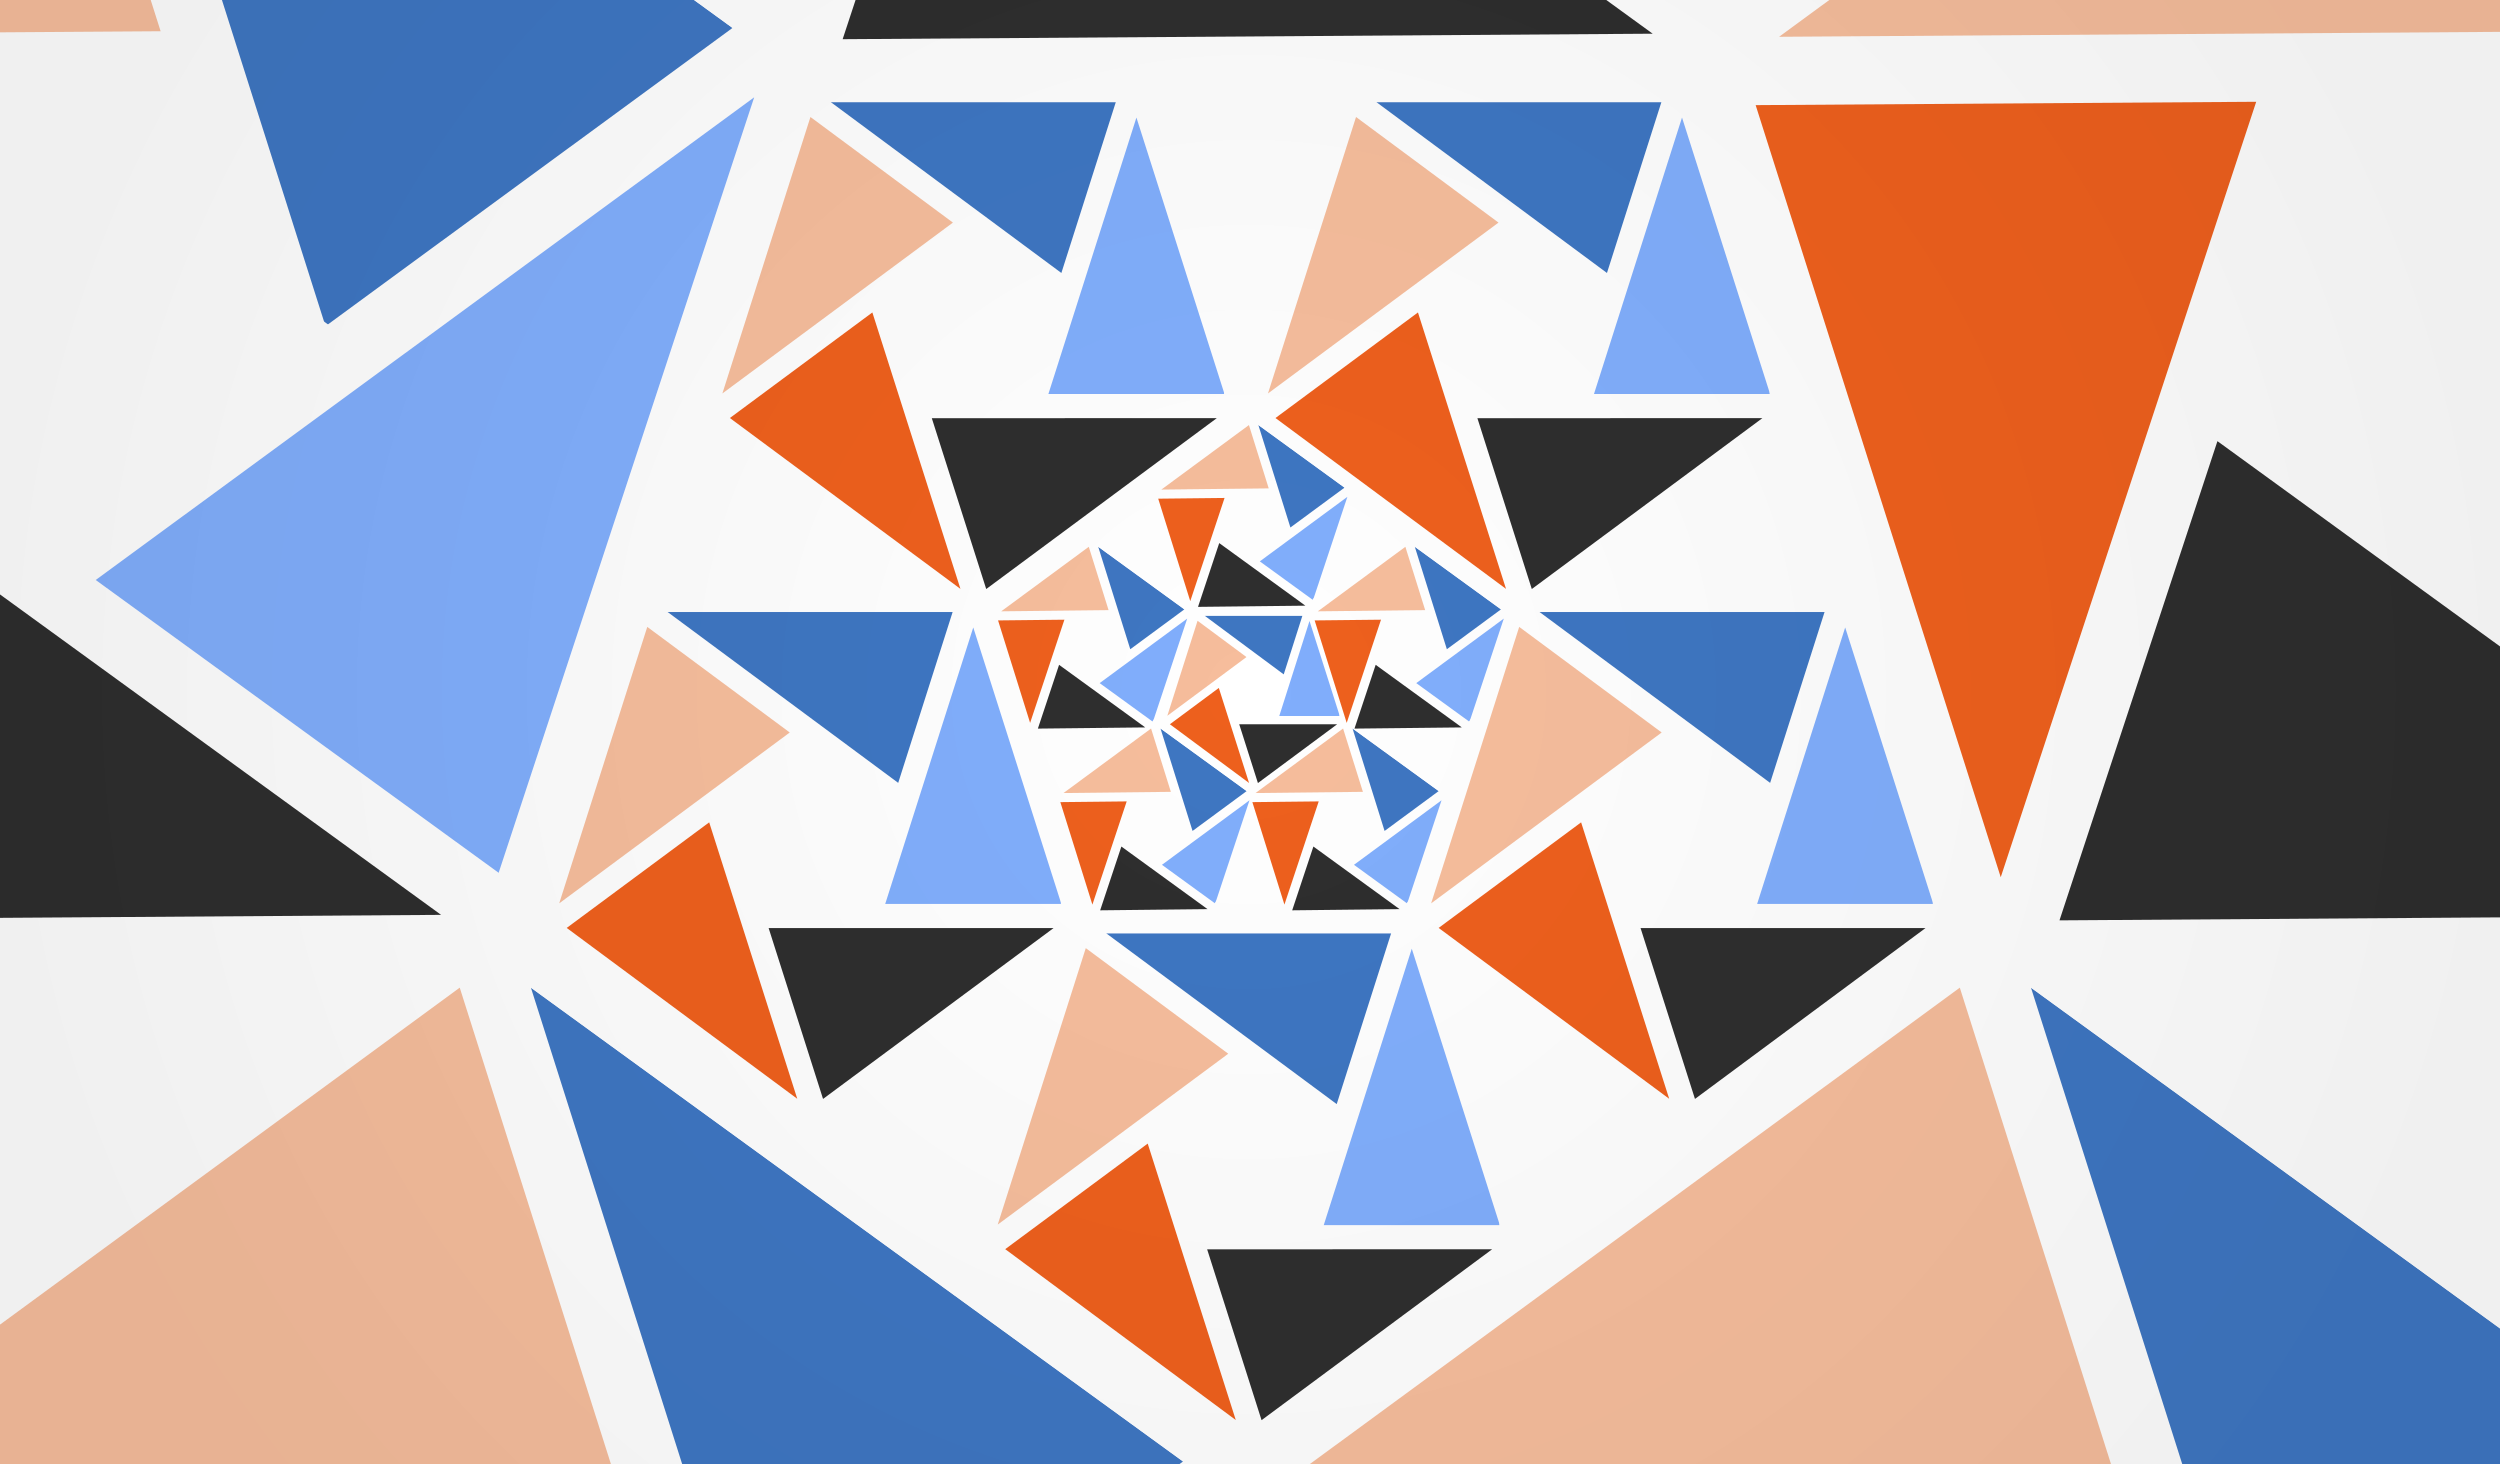
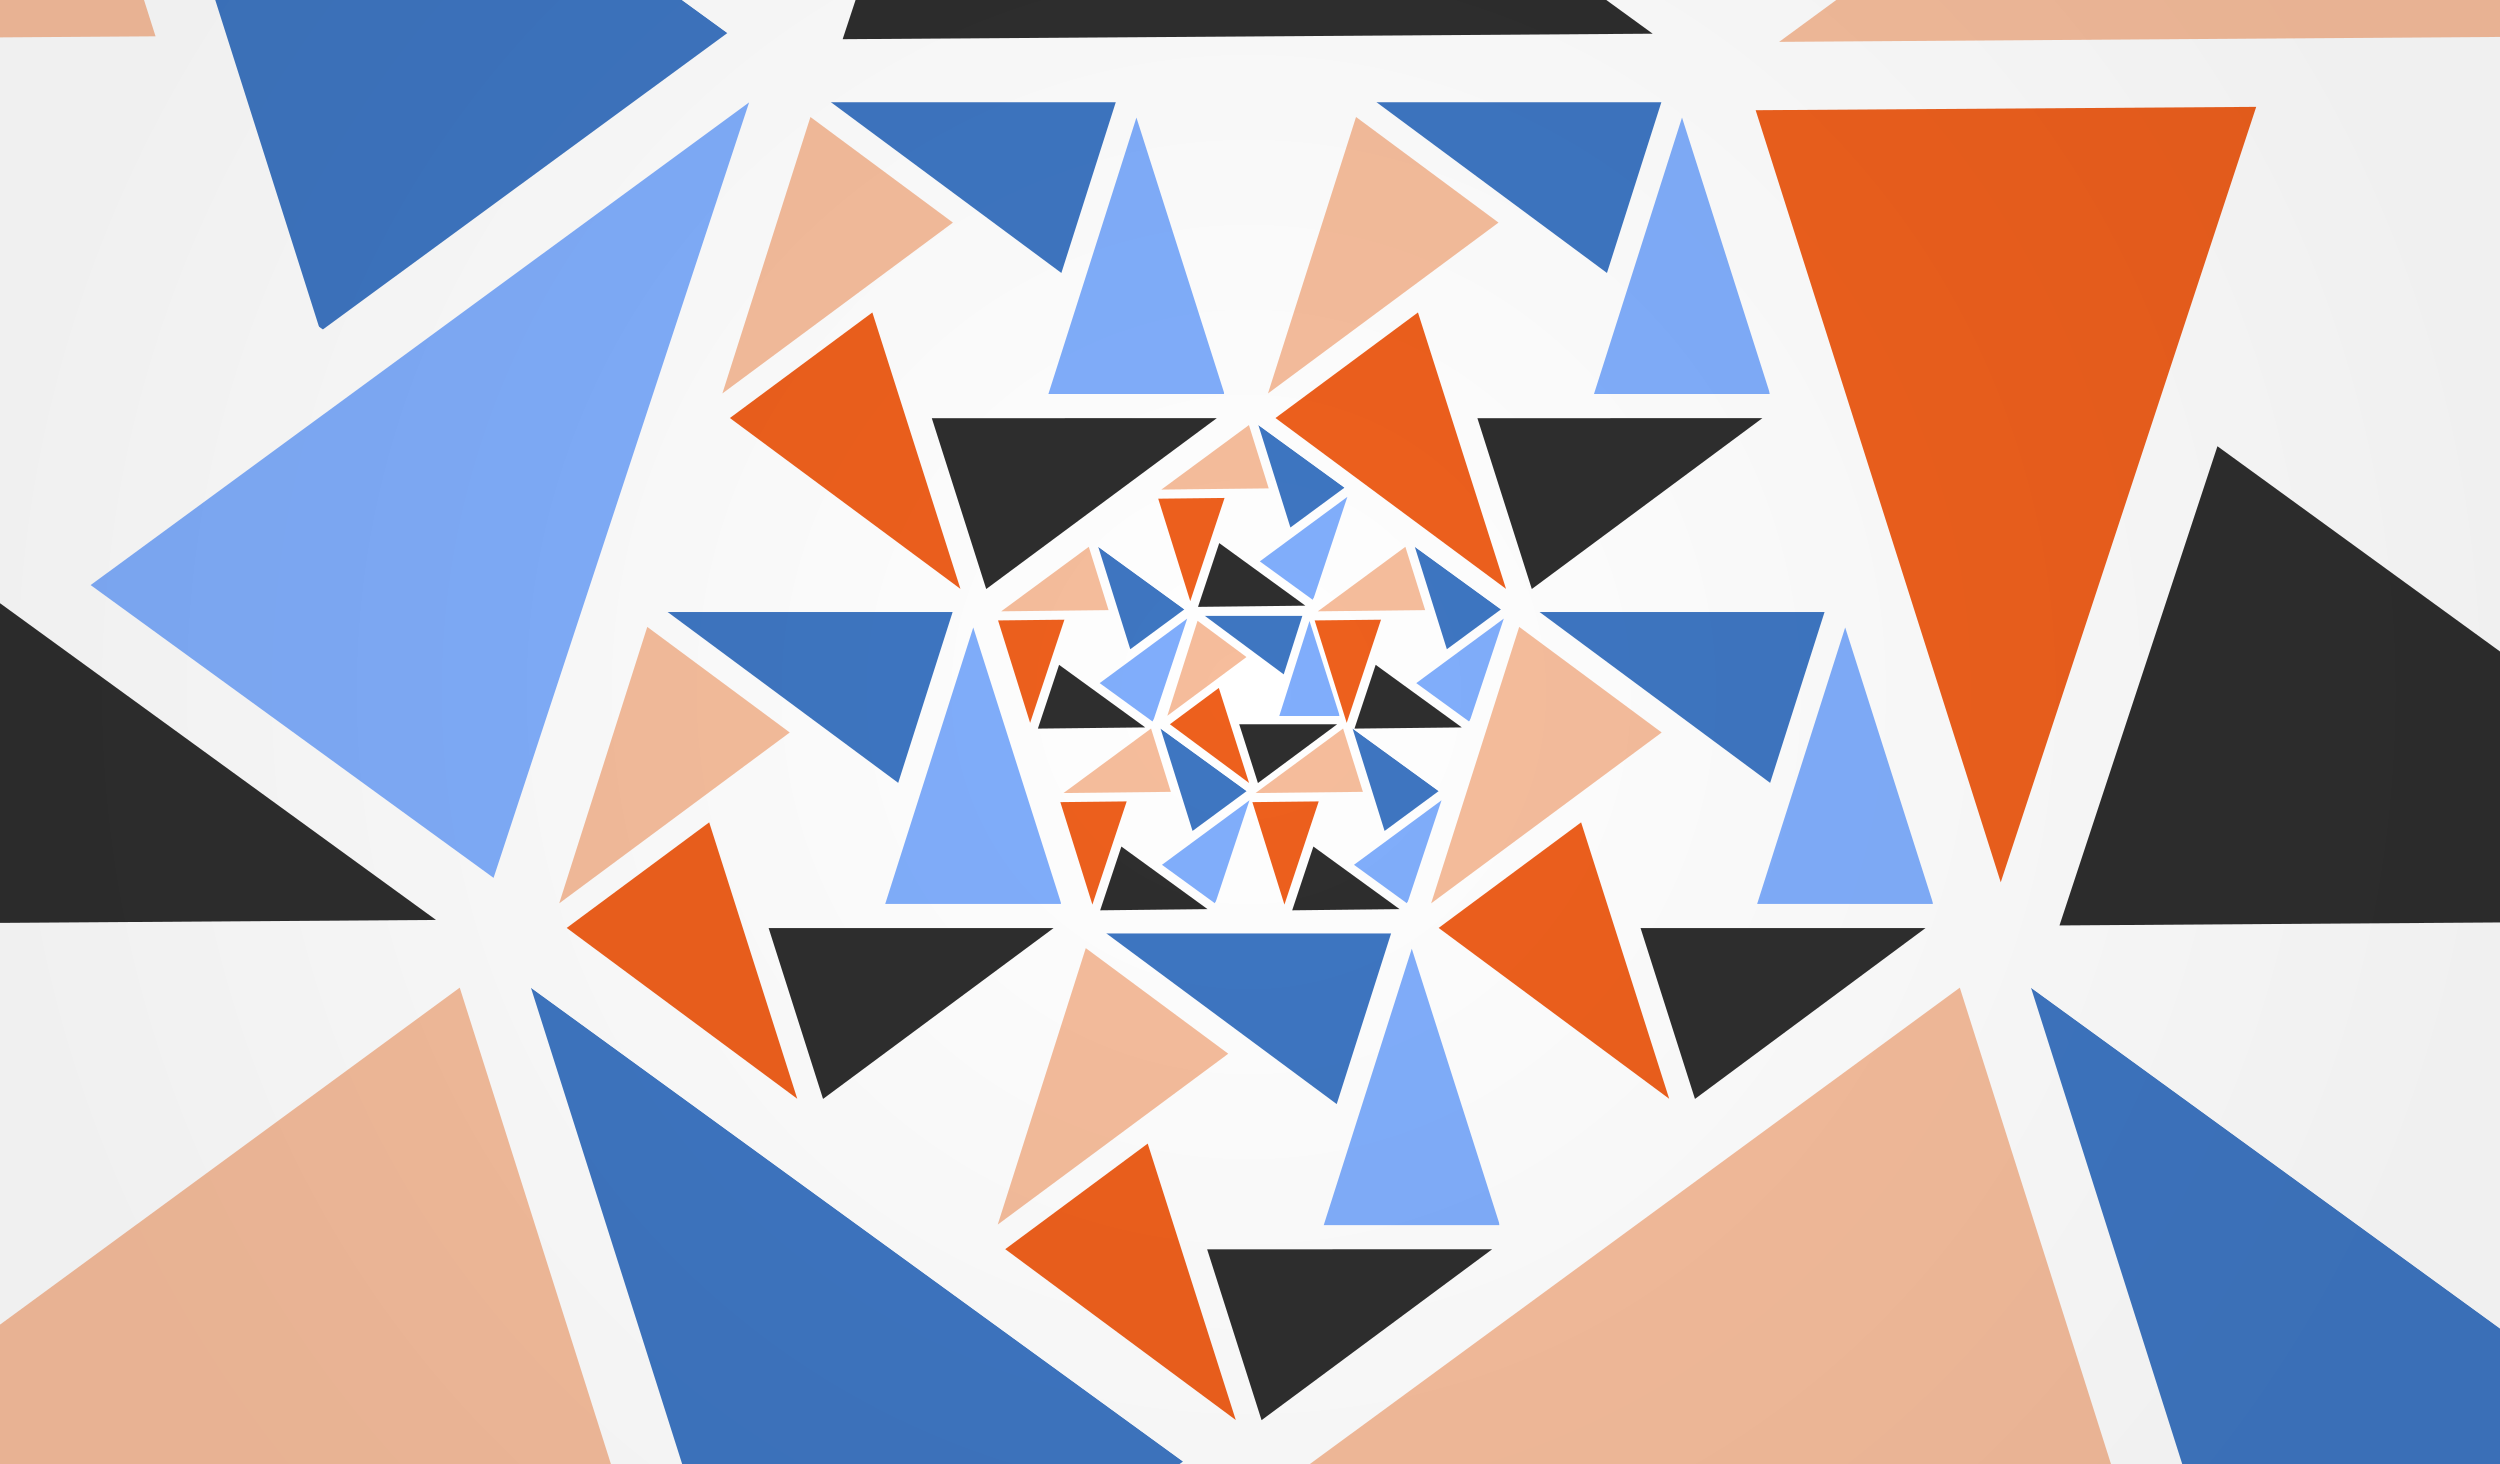
<svg xmlns="http://www.w3.org/2000/svg" xmlns:xlink="http://www.w3.org/1999/xlink" width="492" height="288" viewBox="0 0 492 288">
  <defs>
    <radialGradient id="built-to-grow--alt-a" cx="50%" cy="47.738%" r="73.881%" fx="50%" fy="47.738%" gradientTransform="matrix(0 1 -.58741 0 .78 -.023)">
      <stop offset="0%" stop-color="#FFF" />
      <stop offset="100%" stop-color="#F0F0F0" />
    </radialGradient>
    <polygon id="built-to-grow--alt-b" points="11.903 18.704 0 18.703 5.951 0" />
    <polygon id="built-to-grow--alt-d" points="19.295 0 15.616 11.558 .033 0" />
    <polygon id="built-to-grow--alt-f" points=".069 7.143 9.699 0 15.653 18.702" />
    <polygon id="built-to-grow--alt-h" points="5.952 .037 15.582 7.181 0 18.741" />
    <polygon id="built-to-grow--alt-j" points="3.677 11.56 0 .001 19.261 0" />
    <polygon id="built-to-grow--alt-l" points="12.953 20.404 0 20.403 6.476 0" />
    <polygon id="built-to-grow--alt-n" points="20.997 0 16.994 12.608 .036 0" />
    <polygon id="built-to-grow--alt-p" points=".075 7.792 10.555 0 17.034 20.402" />
    <polygon id="built-to-grow--alt-r" points="6.478 .041 16.957 7.834 0 20.445" />
    <polygon id="built-to-grow--alt-t" points="4.002 12.61 0 .001 20.96 0" />
    <polygon id="built-to-grow--alt-v" points="12.953 20.404 0 20.403 6.476 0" />
    <polygon id="built-to-grow--alt-x" points="20.997 0 16.994 12.608 .036 0" />
    <polygon id="built-to-grow--alt-z" points=".075 7.792 10.555 0 17.034 20.402" />
    <polygon id="built-to-grow--alt-B" points="6.478 .041 16.957 7.834 0 20.445" />
    <polygon id="built-to-grow--alt-D" points="4.002 12.61 0 .001 20.96 0" />
    <polygon id="built-to-grow--alt-F" points="12.953 20.404 0 20.403 6.476 0" />
    <polygon id="built-to-grow--alt-H" points="20.997 0 16.994 12.608 .036 0" />
    <polygon id="built-to-grow--alt-J" points=".075 7.792 10.555 0 17.034 20.402" />
    <polygon id="built-to-grow--alt-L" points="6.478 .041 16.957 7.834 0 20.445" />
    <polygon id="built-to-grow--alt-N" points="4.002 12.61 0 .001 20.96 0" />
    <polygon id="built-to-grow--alt-P" points="12.953 20.404 0 20.403 6.476 0" />
    <polygon id="built-to-grow--alt-R" points="20.997 0 16.994 12.608 .036 0" />
    <polygon id="built-to-grow--alt-T" points=".075 7.792 10.555 0 17.034 20.402" />
    <polygon id="built-to-grow--alt-V" points="6.478 .041 16.957 7.834 0 20.445" />
    <polygon id="built-to-grow--alt-X" points="4.002 12.61 0 .001 20.96 0" />
    <polygon id="built-to-grow--alt-Z" points="12.953 20.404 0 20.403 6.476 0" />
    <polygon id="built-to-grow--alt-ab" points="20.997 0 16.994 12.608 .036 0" />
    <polygon id="built-to-grow--alt-ad" points=".075 7.792 10.555 0 17.034 20.402" />
    <polygon id="built-to-grow--alt-af" points="6.478 .041 16.957 7.834 0 20.445" />
    <polygon id="built-to-grow--alt-ah" points="4.002 12.61 0 .001 20.96 0" />
    <polygon id="built-to-grow--alt-aj" points="34.659 54.411 0 54.408 17.327 0" />
    <polygon id="built-to-grow--alt-al" points="56.182 0 45.47 33.623 .095 0" />
    <polygon id="built-to-grow--alt-an" points=".201 20.778 28.243 0 45.577 54.406" />
    <polygon id="built-to-grow--alt-ap" points="17.332 .108 45.37 20.891 0 54.519" />
    <polygon id="built-to-grow--alt-ar" points="10.708 33.628 0 .004 56.083 0" />
    <polygon id="built-to-grow--alt-at" points="34.659 54.411 0 54.408 17.327 0" />
    <polygon id="built-to-grow--alt-av" points="56.182 0 45.47 33.623 .095 0" />
    <polygon id="built-to-grow--alt-ax" points=".201 20.778 28.243 0 45.577 54.406" />
    <polygon id="built-to-grow--alt-az" points="17.332 .108 45.37 20.891 0 54.519" />
    <polygon id="built-to-grow--alt-aB" points="10.708 33.628 0 .004 56.083 0" />
    <polygon id="built-to-grow--alt-aD" points="34.659 54.411 0 54.408 17.327 0" />
    <polygon id="built-to-grow--alt-aF" points="56.182 0 45.47 33.623 .095 0" />
    <polygon id="built-to-grow--alt-aH" points=".201 20.778 28.243 0 45.577 54.406" />
    <polygon id="built-to-grow--alt-aJ" points="17.332 .108 45.37 20.891 0 54.519" />
    <polygon id="built-to-grow--alt-aL" points="10.708 33.628 0 .004 56.083 0" />
    <polygon id="built-to-grow--alt-aN" points="34.659 54.411 0 54.408 17.327 0" />
    <polygon id="built-to-grow--alt-aP" points="56.182 0 45.47 33.623 .095 0" />
    <polygon id="built-to-grow--alt-aR" points=".201 20.778 28.243 0 45.577 54.406" />
    <polygon id="built-to-grow--alt-aT" points="17.332 .108 45.37 20.891 0 54.519" />
    <polygon id="built-to-grow--alt-aV" points="10.708 33.628 0 .004 56.083 0" />
    <polygon id="built-to-grow--alt-aX" points="98.025 153.031 0 153.024 49.006 0" />
    <polygon id="built-to-grow--alt-aZ" points="158.899 0 128.601 94.563 .269 0" />
    <polygon id="built-to-grow--alt-bb" points=".57 58.439 79.878 0 128.904 153.017" />
    <polygon id="built-to-grow--alt-bd" points="49.019 .305 128.319 58.755 0 153.335" />
    <polygon id="built-to-grow--alt-bf" points="30.285 94.578 0 .01 158.619 0" />
    <polygon id="built-to-grow--alt-bh" points="98.025 153.031 0 153.024 49.006 0" />
    <polygon id="built-to-grow--alt-bj" points="158.899 0 128.601 94.563 .269 0" />
    <polygon id="built-to-grow--alt-bl" points=".57 58.439 79.878 0 128.904 153.017" />
    <polygon id="built-to-grow--alt-bn" points="49.019 .305 128.319 58.755 0 153.335" />
    <polygon id="built-to-grow--alt-bp" points="30.285 94.578 0 .01 158.619 0" />
    <polygon id="built-to-grow--alt-br" points="98.025 153.031 0 153.024 49.006 0" />
    <polygon id="built-to-grow--alt-bt" points="158.899 0 128.601 94.563 .269 0" />
    <polygon id="built-to-grow--alt-bv" points=".57 58.439 79.878 0 128.904 153.017" />
    <polygon id="built-to-grow--alt-bx" points="49.019 .305 128.319 58.755 0 153.335" />
    <polygon id="built-to-grow--alt-bz" points="30.285 94.578 0 .01 158.619 0" />
    <polygon id="built-to-grow--alt-bB" points="98.025 153.031 0 153.024 49.006 0" />
    <polygon id="built-to-grow--alt-bD" points="158.899 0 128.601 94.563 .269 0" />
    <polygon id="built-to-grow--alt-bF" points=".57 58.439 79.878 0 128.904 153.017" />
    <polygon id="built-to-grow--alt-bH" points="49.019 .305 128.319 58.755 0 153.335" />
    <polygon id="built-to-grow--alt-bJ" points="30.285 94.578 0 .01 158.619 0" />
    <polygon id="built-to-grow--alt-bL" points="98.025 153.031 0 153.024 49.006 0" />
    <polygon id="built-to-grow--alt-bN" points="158.899 0 128.601 94.563 .269 0" />
    <polygon id="built-to-grow--alt-bP" points=".57 58.439 79.878 0 128.904 153.017" />
    <polygon id="built-to-grow--alt-bR" points="49.019 .305 128.319 58.755 0 153.335" />
    <polygon id="built-to-grow--alt-bT" points="30.285 94.578 0 .01 158.619 0" />
    <polygon id="built-to-grow--alt-bV" points="34.659 54.411 0 54.408 17.327 0" />
    <polygon id="built-to-grow--alt-bX" points="56.182 0 45.47 33.623 .095 0" />
    <polygon id="built-to-grow--alt-bZ" points=".201 20.778 28.243 0 45.577 54.406" />
    <polygon id="built-to-grow--alt-cb" points="17.332 .108 45.37 20.891 0 54.519" />
    <polygon id="built-to-grow--alt-cd" points="10.708 33.628 0 .004 56.083 0" />
  </defs>
  <g fill="none" fill-rule="evenodd">
    <rect width="492" height="288" fill="#F0F0F0" />
    <rect width="572" height="336" x="-40" y="-24" fill="url(#built-to-grow--alt-a)" />
-     <g transform="translate(-192.897 -296.958)" style="mix-blend-mode:multiply">
-       <g transform="translate(381.22 375.259)">
+     <g transform="translate(-193.897 -296.958)" style="mix-blend-mode:multiply">
+       <g transform="translate(382.22 375.259)">
        <g transform="translate(41.403 42.86)">
          <g transform="translate(22.034 1.043)">
            <mask id="built-to-grow--alt-c" fill="#fff">
              <use xlink:href="#built-to-grow--alt-b" />
            </mask>
            <g fill="#81AEFC" mask="url(#built-to-grow--alt-c)">
              <polygon points="0 0 12 0 12 20 0 20" transform="translate(-.146 -1.043)" />
            </g>
          </g>
          <g transform="translate(7.296)">
            <mask id="built-to-grow--alt-e" fill="#fff">
              <use xlink:href="#built-to-grow--alt-d" />
            </mask>
            <g fill="#3E76C2" mask="url(#built-to-grow--alt-e)">
              <rect width="21" height="12" transform="translate(-.803)" />
            </g>
          </g>
          <g transform="translate(.438 14.228)">
            <mask id="built-to-grow--alt-g" fill="#fff">
              <use xlink:href="#built-to-grow--alt-f" />
            </mask>
            <g fill="#EE601D" mask="url(#built-to-grow--alt-g)">
              <polygon points="0 0 17 0 17 21 0 21" transform="translate(-.803 -1.192)" />
            </g>
          </g>
          <g transform="translate(0 .968)">
            <mask id="built-to-grow--alt-i" fill="#fff">
              <use xlink:href="#built-to-grow--alt-h" />
            </mask>
            <g fill="#F6BD9C" mask="url(#built-to-grow--alt-i)">
              <polygon points="0 0 16 0 16 21 0 21" transform="translate(-.365 -.968)" />
            </g>
          </g>
          <g transform="translate(14.155 21.38)">
            <mask id="built-to-grow--alt-k" fill="#fff">
              <use xlink:href="#built-to-grow--alt-j" />
            </mask>
            <g fill="#2E2E2E" mask="url(#built-to-grow--alt-k)">
              <polygon points="0 0 26 0 26 19 0 19" transform="translate(-3.283 -5.512)" />
            </g>
          </g>
        </g>
        <g transform="rotate(36 -57.205 140.061)">
          <g transform="translate(23.979 1.138)">
            <mask id="built-to-grow--alt-m" fill="#fff">
              <use xlink:href="#built-to-grow--alt-l" />
            </mask>
            <g fill="#81AEFC" mask="url(#built-to-grow--alt-m)">
              <polygon points="0 0 13 0 13 22 0 22" transform="translate(-.159 -1.138)" />
            </g>
          </g>
          <g transform="translate(7.94)">
            <mask id="built-to-grow--alt-o" fill="#fff">
              <use xlink:href="#built-to-grow--alt-n" />
            </mask>
            <g fill="#3E76C2" mask="url(#built-to-grow--alt-o)">
              <rect width="23" height="13" transform="translate(-.873)" />
            </g>
          </g>
          <g transform="translate(.476 15.521)">
            <mask id="built-to-grow--alt-q" fill="#fff">
              <use xlink:href="#built-to-grow--alt-p" />
            </mask>
            <g fill="#EE601D" mask="url(#built-to-grow--alt-q)">
              <polygon points="0 0 19 0 19 22 0 22" transform="translate(-.873 -1.3)" />
            </g>
          </g>
          <g transform="translate(0 1.056)">
            <mask id="built-to-grow--alt-s" fill="#fff">
              <use xlink:href="#built-to-grow--alt-r" />
            </mask>
            <g fill="#F6BD9C" mask="url(#built-to-grow--alt-s)">
              <polygon points="0 0 18 0 18 23 0 23" transform="translate(-.397 -1.056)" />
            </g>
          </g>
          <g transform="translate(15.403 23.323)">
            <mask id="built-to-grow--alt-u" fill="#fff">
              <use xlink:href="#built-to-grow--alt-t" />
            </mask>
            <g fill="#2E2E2E" mask="url(#built-to-grow--alt-u)">
              <polygon points="0 0 28 0 28 20 0 20" transform="translate(-3.573 -6.014)" />
            </g>
          </g>
        </g>
        <g transform="rotate(36 3.953 141.042)">
          <g transform="translate(23.979 1.138)">
            <mask id="built-to-grow--alt-w" fill="#fff">
              <use xlink:href="#built-to-grow--alt-v" />
            </mask>
            <g fill="#81AEFC" mask="url(#built-to-grow--alt-w)">
              <polygon points="0 0 13 0 13 22 0 22" transform="translate(-.159 -1.138)" />
            </g>
          </g>
          <g transform="translate(7.94)">
            <mask id="built-to-grow--alt-y" fill="#fff">
              <use xlink:href="#built-to-grow--alt-x" />
            </mask>
            <g fill="#3E76C2" mask="url(#built-to-grow--alt-y)">
              <rect width="23" height="13" transform="translate(-.873)" />
            </g>
          </g>
          <g transform="translate(.476 15.521)">
            <mask id="built-to-grow--alt-A" fill="#fff">
              <use xlink:href="#built-to-grow--alt-z" />
            </mask>
            <g fill="#EE601D" mask="url(#built-to-grow--alt-A)">
              <polygon points="0 0 19 0 19 22 0 22" transform="translate(-.873 -1.3)" />
            </g>
          </g>
          <g transform="translate(0 1.056)">
            <mask id="built-to-grow--alt-C" fill="#fff">
              <use xlink:href="#built-to-grow--alt-B" />
            </mask>
            <g fill="#F6BD9C" mask="url(#built-to-grow--alt-C)">
              <polygon points="0 0 18 0 18 23 0 23" transform="translate(-.397 -1.056)" />
            </g>
          </g>
          <g transform="translate(15.403 23.323)">
            <mask id="built-to-grow--alt-E" fill="#fff">
              <use xlink:href="#built-to-grow--alt-D" />
            </mask>
            <g fill="#2E2E2E" mask="url(#built-to-grow--alt-E)">
              <polygon points="0 0 28 0 28 20 0 20" transform="translate(-3.573 -6.014)" />
            </g>
          </g>
        </g>
        <g transform="rotate(36 25.427 81.684)">
          <g transform="translate(23.979 1.138)">
            <mask id="built-to-grow--alt-G" fill="#fff">
              <use xlink:href="#built-to-grow--alt-F" />
            </mask>
            <g fill="#81AEFC" mask="url(#built-to-grow--alt-G)">
              <polygon points="0 0 13 0 13 22 0 22" transform="translate(-.159 -1.138)" />
            </g>
          </g>
          <g transform="translate(7.94)">
            <mask id="built-to-grow--alt-I" fill="#fff">
              <use xlink:href="#built-to-grow--alt-H" />
            </mask>
            <g fill="#3E76C2" mask="url(#built-to-grow--alt-I)">
              <rect width="23" height="13" transform="translate(-.873)" />
            </g>
          </g>
          <g transform="translate(.476 15.521)">
            <mask id="built-to-grow--alt-K" fill="#fff">
              <use xlink:href="#built-to-grow--alt-J" />
            </mask>
            <g fill="#EE601D" mask="url(#built-to-grow--alt-K)">
              <polygon points="0 0 19 0 19 22 0 22" transform="translate(-.873 -1.3)" />
            </g>
          </g>
          <g transform="translate(0 1.056)">
            <mask id="built-to-grow--alt-M" fill="#fff">
              <use xlink:href="#built-to-grow--alt-L" />
            </mask>
            <g fill="#F6BD9C" mask="url(#built-to-grow--alt-M)">
              <polygon points="0 0 18 0 18 23 0 23" transform="translate(-.397 -1.056)" />
            </g>
          </g>
          <g transform="translate(15.403 23.323)">
            <mask id="built-to-grow--alt-O" fill="#fff">
              <use xlink:href="#built-to-grow--alt-N" />
            </mask>
            <g fill="#2E2E2E" mask="url(#built-to-grow--alt-O)">
              <polygon points="0 0 28 0 28 20 0 20" transform="translate(-3.573 -6.014)" />
            </g>
          </g>
        </g>
        <g transform="rotate(36 -27.2 45.164)">
          <g transform="translate(23.979 1.138)">
            <mask id="built-to-grow--alt-Q" fill="#fff">
              <use xlink:href="#built-to-grow--alt-P" />
            </mask>
            <g fill="#81AEFC" mask="url(#built-to-grow--alt-Q)">
              <polygon points="0 0 13 0 13 22 0 22" transform="translate(-.159 -1.138)" />
            </g>
          </g>
          <g transform="translate(7.94)">
            <mask id="built-to-grow--alt-S" fill="#fff">
              <use xlink:href="#built-to-grow--alt-R" />
            </mask>
            <g fill="#3E76C2" mask="url(#built-to-grow--alt-S)">
              <rect width="23" height="13" transform="translate(-.873)" />
            </g>
          </g>
          <g transform="translate(.476 15.521)">
            <mask id="built-to-grow--alt-U" fill="#fff">
              <use xlink:href="#built-to-grow--alt-T" />
            </mask>
            <g fill="#EE601D" mask="url(#built-to-grow--alt-U)">
              <polygon points="0 0 19 0 19 22 0 22" transform="translate(-.873 -1.3)" />
            </g>
          </g>
          <g transform="translate(0 1.056)">
            <mask id="built-to-grow--alt-W" fill="#fff">
              <use xlink:href="#built-to-grow--alt-V" />
            </mask>
            <g fill="#F6BD9C" mask="url(#built-to-grow--alt-W)">
              <polygon points="0 0 18 0 18 23 0 23" transform="translate(-.397 -1.056)" />
            </g>
          </g>
          <g transform="translate(15.403 23.323)">
            <mask id="built-to-grow--alt-Y" fill="#fff">
              <use xlink:href="#built-to-grow--alt-X" />
            </mask>
            <g fill="#2E2E2E" mask="url(#built-to-grow--alt-Y)">
              <polygon points="0 0 28 0 28 20 0 20" transform="translate(-3.573 -6.014)" />
            </g>
          </g>
        </g>
        <g transform="rotate(36 -76.101 81.906)">
          <g transform="translate(23.979 1.138)">
            <mask id="built-to-grow--alt-aa" fill="#fff">
              <use xlink:href="#built-to-grow--alt-Z" />
            </mask>
            <g fill="#81AEFC" mask="url(#built-to-grow--alt-aa)">
              <polygon points="0 0 13 0 13 22 0 22" transform="translate(-.159 -1.138)" />
            </g>
          </g>
          <g transform="translate(7.94)">
            <mask id="built-to-grow--alt-ac" fill="#fff">
              <use xlink:href="#built-to-grow--alt-ab" />
            </mask>
            <g fill="#3E76C2" mask="url(#built-to-grow--alt-ac)">
              <rect width="23" height="13" transform="translate(-.873)" />
            </g>
          </g>
          <g transform="translate(.476 15.521)">
            <mask id="built-to-grow--alt-ae" fill="#fff">
              <use xlink:href="#built-to-grow--alt-ad" />
            </mask>
            <g fill="#EE601D" mask="url(#built-to-grow--alt-ae)">
              <polygon points="0 0 19 0 19 22 0 22" transform="translate(-.873 -1.3)" />
            </g>
          </g>
          <g transform="translate(0 1.056)">
            <mask id="built-to-grow--alt-ag" fill="#fff">
              <use xlink:href="#built-to-grow--alt-af" />
            </mask>
            <g fill="#F6BD9C" mask="url(#built-to-grow--alt-ag)">
              <polygon points="0 0 18 0 18 23 0 23" transform="translate(-.397 -1.056)" />
            </g>
          </g>
          <g transform="translate(15.403 23.323)">
            <mask id="built-to-grow--alt-ai" fill="#fff">
              <use xlink:href="#built-to-grow--alt-ah" />
            </mask>
            <g fill="#2E2E2E" mask="url(#built-to-grow--alt-ai)">
              <polygon points="0 0 28 0 28 20 0 20" transform="translate(-3.573 -6.014)" />
            </g>
          </g>
        </g>
      </g>
-       <g transform="translate(442.432 317.057)">
+       <g transform="translate(443.432 317.057)">
        <g transform="translate(64.159 3.034)">
          <mask id="built-to-grow--alt-ak" fill="#fff">
            <use xlink:href="#built-to-grow--alt-aj" />
          </mask>
          <g fill="#81AEFC" mask="url(#built-to-grow--alt-ak)">
            <polygon points="0 0 35 0 35 59 0 59" transform="translate(-.425 -3.034)" />
          </g>
        </g>
        <g transform="translate(21.245)">
          <mask id="built-to-grow--alt-am" fill="#fff">
            <use xlink:href="#built-to-grow--alt-al" />
          </mask>
          <g fill="#3E76C2" mask="url(#built-to-grow--alt-am)">
            <rect width="62" height="34" transform="translate(-2.337)" />
          </g>
        </g>
        <g transform="translate(1.275 41.39)">
          <mask id="built-to-grow--alt-ao" fill="#fff">
            <use xlink:href="#built-to-grow--alt-an" />
          </mask>
          <g fill="#EE601D" mask="url(#built-to-grow--alt-ao)">
            <polygon points="0 0 51 0 51 60 0 60" transform="translate(-2.337 -3.467)" />
          </g>
        </g>
        <g transform="translate(0 2.817)">
          <mask id="built-to-grow--alt-aq" fill="#fff">
            <use xlink:href="#built-to-grow--alt-ap" />
          </mask>
          <g fill="#F6BD9C" mask="url(#built-to-grow--alt-aq)">
            <polygon points="0 0 48 0 48 62 0 62" transform="translate(-1.062 -2.817)" />
          </g>
        </g>
        <g transform="translate(41.215 62.194)">
          <mask id="built-to-grow--alt-as" fill="#fff">
            <use xlink:href="#built-to-grow--alt-ar" />
          </mask>
          <g fill="#2E2E2E" mask="url(#built-to-grow--alt-as)">
            <polygon points="0 0 75 0 75 55 0 55" transform="translate(-9.56 -16.036)" />
          </g>
        </g>
      </g>
-       <g transform="translate(335.06 317.057)">
+       <g transform="translate(336.06 317.057)">
        <g transform="translate(64.159 3.034)">
          <mask id="built-to-grow--alt-au" fill="#fff">
            <use xlink:href="#built-to-grow--alt-at" />
          </mask>
          <g fill="#81AEFC" mask="url(#built-to-grow--alt-au)">
            <polygon points="0 0 35 0 35 59 0 59" transform="translate(-.425 -3.034)" />
          </g>
        </g>
        <g transform="translate(21.245)">
          <mask id="built-to-grow--alt-aw" fill="#fff">
            <use xlink:href="#built-to-grow--alt-av" />
          </mask>
          <g fill="#3E76C2" mask="url(#built-to-grow--alt-aw)">
            <rect width="62" height="34" transform="translate(-2.337)" />
          </g>
        </g>
        <g transform="translate(1.275 41.39)">
          <mask id="built-to-grow--alt-ay" fill="#fff">
            <use xlink:href="#built-to-grow--alt-ax" />
          </mask>
          <g fill="#EE601D" mask="url(#built-to-grow--alt-ay)">
            <polygon points="0 0 51 0 51 60 0 60" transform="translate(-2.337 -3.467)" />
          </g>
        </g>
        <g transform="translate(0 2.817)">
          <mask id="built-to-grow--alt-aA" fill="#fff">
            <use xlink:href="#built-to-grow--alt-az" />
          </mask>
          <g fill="#F6BD9C" mask="url(#built-to-grow--alt-aA)">
            <polygon points="0 0 48 0 48 62 0 62" transform="translate(-1.062 -2.817)" />
          </g>
        </g>
        <g transform="translate(41.215 62.194)">
          <mask id="built-to-grow--alt-aC" fill="#fff">
            <use xlink:href="#built-to-grow--alt-aB" />
          </mask>
          <g fill="#2E2E2E" mask="url(#built-to-grow--alt-aC)">
            <polygon points="0 0 75 0 75 55 0 55" transform="translate(-9.56 -16.036)" />
          </g>
        </g>
      </g>
-       <g transform="translate(302.948 417.405)">
+       <g transform="translate(303.948 417.405)">
        <g transform="translate(64.159 3.034)">
          <mask id="built-to-grow--alt-aE" fill="#fff">
            <use xlink:href="#built-to-grow--alt-aD" />
          </mask>
          <g fill="#81AEFC" mask="url(#built-to-grow--alt-aE)">
            <polygon points="0 0 35 0 35 59 0 59" transform="translate(-.425 -3.034)" />
          </g>
        </g>
        <g transform="translate(21.245)">
          <mask id="built-to-grow--alt-aG" fill="#fff">
            <use xlink:href="#built-to-grow--alt-aF" />
          </mask>
          <g fill="#3E76C2" mask="url(#built-to-grow--alt-aG)">
            <rect width="62" height="34" transform="translate(-2.337)" />
          </g>
        </g>
        <g transform="translate(1.275 41.39)">
          <mask id="built-to-grow--alt-aI" fill="#fff">
            <use xlink:href="#built-to-grow--alt-aH" />
          </mask>
          <g fill="#EE601D" mask="url(#built-to-grow--alt-aI)">
            <polygon points="0 0 51 0 51 60 0 60" transform="translate(-2.337 -3.467)" />
          </g>
        </g>
        <g transform="translate(0 2.817)">
          <mask id="built-to-grow--alt-aK" fill="#fff">
            <use xlink:href="#built-to-grow--alt-aJ" />
          </mask>
          <g fill="#F6BD9C" mask="url(#built-to-grow--alt-aK)">
            <polygon points="0 0 48 0 48 62 0 62" transform="translate(-1.062 -2.817)" />
          </g>
        </g>
        <g transform="translate(41.215 62.194)">
          <mask id="built-to-grow--alt-aM" fill="#fff">
            <use xlink:href="#built-to-grow--alt-aL" />
          </mask>
          <g fill="#2E2E2E" mask="url(#built-to-grow--alt-aM)">
            <polygon points="0 0 75 0 75 55 0 55" transform="translate(-9.56 -16.036)" />
          </g>
        </g>
      </g>
-       <g transform="translate(474.543 417.405)">
+       <g transform="translate(475.543 417.405)">
        <g transform="translate(64.159 3.034)">
          <mask id="built-to-grow--alt-aO" fill="#fff">
            <use xlink:href="#built-to-grow--alt-aN" />
          </mask>
          <g fill="#81AEFC" mask="url(#built-to-grow--alt-aO)">
            <polygon points="0 0 35 0 35 59 0 59" transform="translate(-.425 -3.034)" />
          </g>
        </g>
        <g transform="translate(21.245)">
          <mask id="built-to-grow--alt-aQ" fill="#fff">
            <use xlink:href="#built-to-grow--alt-aP" />
          </mask>
          <g fill="#3E76C2" mask="url(#built-to-grow--alt-aQ)">
            <rect width="62" height="34" transform="translate(-2.337)" />
          </g>
        </g>
        <g transform="translate(1.275 41.39)">
          <mask id="built-to-grow--alt-aS" fill="#fff">
            <use xlink:href="#built-to-grow--alt-aR" />
          </mask>
          <g fill="#EE601D" mask="url(#built-to-grow--alt-aS)">
            <polygon points="0 0 51 0 51 60 0 60" transform="translate(-2.337 -3.467)" />
          </g>
        </g>
        <g transform="translate(0 2.817)">
          <mask id="built-to-grow--alt-aU" fill="#fff">
            <use xlink:href="#built-to-grow--alt-aT" />
          </mask>
          <g fill="#F6BD9C" mask="url(#built-to-grow--alt-aU)">
            <polygon points="0 0 48 0 48 62 0 62" transform="translate(-1.062 -2.817)" />
          </g>
        </g>
        <g transform="translate(41.215 62.194)">
          <mask id="built-to-grow--alt-aW" fill="#fff">
            <use xlink:href="#built-to-grow--alt-aV" />
          </mask>
          <g fill="#2E2E2E" mask="url(#built-to-grow--alt-aW)">
            <polygon points="0 0 75 0 75 55 0 55" transform="translate(-9.56 -16.036)" />
          </g>
        </g>
      </g>
-       <g transform="rotate(36 -429.613 1064.702)">
+       <g transform="rotate(36 -429.113 1066.24)">
        <g transform="translate(181.46 8.533)">
          <mask id="built-to-grow--alt-aY" fill="#fff">
            <use xlink:href="#built-to-grow--alt-aX" />
          </mask>
          <g fill="#81AEFC" mask="url(#built-to-grow--alt-aY)">
            <polygon points="0 0 100 0 100 167 0 167" transform="translate(-1.202 -8.533)" />
          </g>
        </g>
        <g transform="translate(60.086)">
          <mask id="built-to-grow--alt-ba" fill="#fff">
            <use xlink:href="#built-to-grow--alt-aZ" />
          </mask>
          <g fill="#3E76C2" mask="url(#built-to-grow--alt-ba)">
            <rect width="177" height="94" transform="translate(-6.61)" />
          </g>
        </g>
        <g transform="translate(3.605 116.41)">
          <mask id="built-to-grow--alt-bc" fill="#fff">
            <use xlink:href="#built-to-grow--alt-bb" />
          </mask>
          <g fill="#EE601D" mask="url(#built-to-grow--alt-bc)">
            <polygon points="0 0 143 0 143 168 0 168" transform="translate(-6.61 -9.752)" />
          </g>
        </g>
        <g transform="translate(0 7.923)">
          <mask id="built-to-grow--alt-be" fill="#fff">
            <use xlink:href="#built-to-grow--alt-bd" />
          </mask>
          <g fill="#F6BD9C" mask="url(#built-to-grow--alt-be)">
            <polygon points="0 0 136 0 136 175 0 175" transform="translate(-3.004 -7.923)" />
          </g>
        </g>
        <g transform="translate(116.567 174.921)">
          <mask id="built-to-grow--alt-bg" fill="#fff">
            <use xlink:href="#built-to-grow--alt-bf" />
          </mask>
          <g fill="#2E2E2E" mask="url(#built-to-grow--alt-bg)">
            <polygon points="0 0 211 0 211 154 0 154" transform="translate(-27.039 -45.102)" />
          </g>
        </g>
      </g>
-       <g transform="rotate(36 -577.22 610.413)">
+       <g transform="rotate(36 -576.72 611.952)">
        <g transform="translate(181.46 8.533)">
          <mask id="built-to-grow--alt-bi" fill="#fff">
            <use xlink:href="#built-to-grow--alt-bh" />
          </mask>
          <g fill="#81AEFC" mask="url(#built-to-grow--alt-bi)">
            <polygon points="0 0 100 0 100 167 0 167" transform="translate(-1.202 -8.533)" />
          </g>
        </g>
        <g transform="translate(60.086)">
          <mask id="built-to-grow--alt-bk" fill="#fff">
            <use xlink:href="#built-to-grow--alt-bj" />
          </mask>
          <g fill="#3E76C2" mask="url(#built-to-grow--alt-bk)">
            <rect width="177" height="94" transform="translate(-6.61)" />
          </g>
        </g>
        <g transform="translate(3.605 116.41)">
          <mask id="built-to-grow--alt-bm" fill="#fff">
            <use xlink:href="#built-to-grow--alt-bl" />
          </mask>
          <g fill="#EE601D" mask="url(#built-to-grow--alt-bm)">
            <polygon points="0 0 143 0 143 168 0 168" transform="translate(-6.61 -9.752)" />
          </g>
        </g>
        <g transform="translate(0 7.923)">
          <mask id="built-to-grow--alt-bo" fill="#fff">
            <use xlink:href="#built-to-grow--alt-bn" />
          </mask>
          <g fill="#F6BD9C" mask="url(#built-to-grow--alt-bo)">
            <polygon points="0 0 136 0 136 175 0 175" transform="translate(-3.004 -7.923)" />
          </g>
        </g>
        <g transform="translate(116.567 174.921)">
          <mask id="built-to-grow--alt-bq" fill="#fff">
            <use xlink:href="#built-to-grow--alt-bp" />
          </mask>
          <g fill="#2E2E2E" mask="url(#built-to-grow--alt-bq)">
            <polygon points="0 0 211 0 211 154 0 154" transform="translate(-27.039 -45.102)" />
          </g>
        </g>
      </g>
-       <g transform="rotate(36 198.664 613.13)">
+       <g transform="rotate(36 199.164 614.67)">
        <g transform="translate(181.46 8.533)">
          <mask id="built-to-grow--alt-bs" fill="#fff">
            <use xlink:href="#built-to-grow--alt-br" />
          </mask>
          <g fill="#81AEFC" mask="url(#built-to-grow--alt-bs)">
            <polygon points="0 0 100 0 100 167 0 167" transform="translate(-1.202 -8.533)" />
          </g>
        </g>
        <g transform="translate(60.086)">
          <mask id="built-to-grow--alt-bu" fill="#fff">
            <use xlink:href="#built-to-grow--alt-bt" />
          </mask>
          <g fill="#3E76C2" mask="url(#built-to-grow--alt-bu)">
            <rect width="177" height="94" transform="translate(-6.61)" />
          </g>
        </g>
        <g transform="translate(3.605 116.41)">
          <mask id="built-to-grow--alt-bw" fill="#fff">
            <use xlink:href="#built-to-grow--alt-bv" />
          </mask>
          <g fill="#EE601D" mask="url(#built-to-grow--alt-bw)">
            <polygon points="0 0 143 0 143 168 0 168" transform="translate(-6.61 -9.752)" />
          </g>
        </g>
        <g transform="translate(0 7.923)">
          <mask id="built-to-grow--alt-by" fill="#fff">
            <use xlink:href="#built-to-grow--alt-bx" />
          </mask>
          <g fill="#F6BD9C" mask="url(#built-to-grow--alt-by)">
            <polygon points="0 0 136 0 136 175 0 175" transform="translate(-3.004 -7.923)" />
          </g>
        </g>
        <g transform="translate(116.567 174.921)">
          <mask id="built-to-grow--alt-bA" fill="#fff">
            <use xlink:href="#built-to-grow--alt-bz" />
          </mask>
          <g fill="#2E2E2E" mask="url(#built-to-grow--alt-bA)">
            <polygon points="0 0 211 0 211 154 0 154" transform="translate(-27.039 -45.102)" />
          </g>
        </g>
      </g>
-       <g transform="rotate(36 51.547 1068.35)">
+       <g transform="rotate(36 50.508 1070.39)">
        <g transform="translate(181.46 8.533)">
          <mask id="built-to-grow--alt-bC" fill="#fff">
            <use xlink:href="#built-to-grow--alt-bB" />
          </mask>
          <g fill="#81AEFC" mask="url(#built-to-grow--alt-bC)">
            <polygon points="0 0 100 0 100 167 0 167" transform="translate(-1.202 -8.533)" />
          </g>
        </g>
        <g transform="translate(60.086)">
          <mask id="built-to-grow--alt-bE" fill="#fff">
            <use xlink:href="#built-to-grow--alt-bD" />
          </mask>
          <g fill="#3E76C2" mask="url(#built-to-grow--alt-bE)">
            <rect width="177" height="94" transform="translate(-6.61)" />
          </g>
        </g>
        <g transform="translate(3.605 116.41)">
          <mask id="built-to-grow--alt-bG" fill="#fff">
            <use xlink:href="#built-to-grow--alt-bF" />
          </mask>
          <g fill="#EE601D" mask="url(#built-to-grow--alt-bG)">
            <polygon points="0 0 143 0 143 168 0 168" transform="translate(-6.61 -9.752)" />
          </g>
        </g>
        <g transform="translate(0 7.923)">
          <mask id="built-to-grow--alt-bI" fill="#fff">
            <use xlink:href="#built-to-grow--alt-bH" />
          </mask>
          <g fill="#F6BD9C" mask="url(#built-to-grow--alt-bI)">
            <polygon points="0 0 136 0 136 175 0 175" transform="translate(-3.004 -7.923)" />
          </g>
        </g>
        <g transform="translate(116.567 174.921)">
          <mask id="built-to-grow--alt-bK" fill="#fff">
            <use xlink:href="#built-to-grow--alt-bJ" />
          </mask>
          <g fill="#2E2E2E" mask="url(#built-to-grow--alt-bK)">
            <polygon points="0 0 211 0 211 154 0 154" transform="translate(-27.039 -45.102)" />
          </g>
        </g>
      </g>
-       <g transform="rotate(36 -187.412 332.911)">
+       <g transform="rotate(36 -188.951 333.411)">
        <g transform="translate(181.46 8.533)">
          <mask id="built-to-grow--alt-bM" fill="#fff">
            <use xlink:href="#built-to-grow--alt-bL" />
          </mask>
          <g fill="#81AEFC" mask="url(#built-to-grow--alt-bM)">
            <polygon points="0 0 100 0 100 167 0 167" transform="translate(-1.202 -8.533)" />
          </g>
        </g>
        <g transform="translate(60.086)">
          <mask id="built-to-grow--alt-bO" fill="#fff">
            <use xlink:href="#built-to-grow--alt-bN" />
          </mask>
          <g fill="#3E76C2" mask="url(#built-to-grow--alt-bO)">
            <rect width="177" height="94" transform="translate(-6.61)" />
          </g>
        </g>
        <g transform="translate(3.605 116.41)">
          <mask id="built-to-grow--alt-bQ" fill="#fff">
            <use xlink:href="#built-to-grow--alt-bP" />
          </mask>
          <g fill="#EE601D" mask="url(#built-to-grow--alt-bQ)">
            <polygon points="0 0 143 0 143 168 0 168" transform="translate(-6.61 -9.752)" />
          </g>
        </g>
        <g transform="translate(0 7.923)">
          <mask id="built-to-grow--alt-bS" fill="#fff">
            <use xlink:href="#built-to-grow--alt-bR" />
          </mask>
          <g fill="#F6BD9C" mask="url(#built-to-grow--alt-bS)">
            <polygon points="0 0 136 0 136 175 0 175" transform="translate(-3.004 -7.923)" />
          </g>
        </g>
        <g transform="translate(116.567 174.921)">
          <mask id="built-to-grow--alt-bU" fill="#fff">
            <use xlink:href="#built-to-grow--alt-bT" />
          </mask>
          <g fill="#2E2E2E" mask="url(#built-to-grow--alt-bU)">
            <polygon points="0 0 211 0 211 154 0 154" transform="translate(-27.039 -45.102)" />
          </g>
        </g>
      </g>
-       <g transform="translate(389.247 480.624)">
+       <g transform="translate(390.247 480.624)">
        <g transform="translate(64.159 3.034)">
          <mask id="built-to-grow--alt-bW" fill="#fff">
            <use xlink:href="#built-to-grow--alt-bV" />
          </mask>
          <g fill="#81AEFC" mask="url(#built-to-grow--alt-bW)">
            <polygon points="0 0 35 0 35 59 0 59" transform="translate(-.425 -3.034)" />
          </g>
        </g>
        <g transform="translate(21.245)">
          <mask id="built-to-grow--alt-bY" fill="#fff">
            <use xlink:href="#built-to-grow--alt-bX" />
          </mask>
          <g fill="#3E76C2" mask="url(#built-to-grow--alt-bY)">
            <rect width="62" height="34" transform="translate(-2.337)" />
          </g>
        </g>
        <g transform="translate(1.275 41.39)">
          <mask id="built-to-grow--alt-ca" fill="#fff">
            <use xlink:href="#built-to-grow--alt-bZ" />
          </mask>
          <g fill="#EE601D" mask="url(#built-to-grow--alt-ca)">
            <polygon points="0 0 51 0 51 60 0 60" transform="translate(-2.337 -3.467)" />
          </g>
        </g>
        <g transform="translate(0 2.817)">
          <mask id="built-to-grow--alt-cc" fill="#fff">
            <use xlink:href="#built-to-grow--alt-cb" />
          </mask>
          <g fill="#F6BD9C" mask="url(#built-to-grow--alt-cc)">
            <polygon points="0 0 48 0 48 62 0 62" transform="translate(-1.062 -2.817)" />
          </g>
        </g>
        <g transform="translate(41.215 62.194)">
          <mask id="built-to-grow--alt-ce" fill="#fff">
            <use xlink:href="#built-to-grow--alt-cd" />
          </mask>
          <g fill="#2E2E2E" mask="url(#built-to-grow--alt-ce)">
            <polygon points="0 0 75 0 75 55 0 55" transform="translate(-9.56 -16.036)" />
          </g>
        </g>
      </g>
    </g>
  </g>
</svg>
